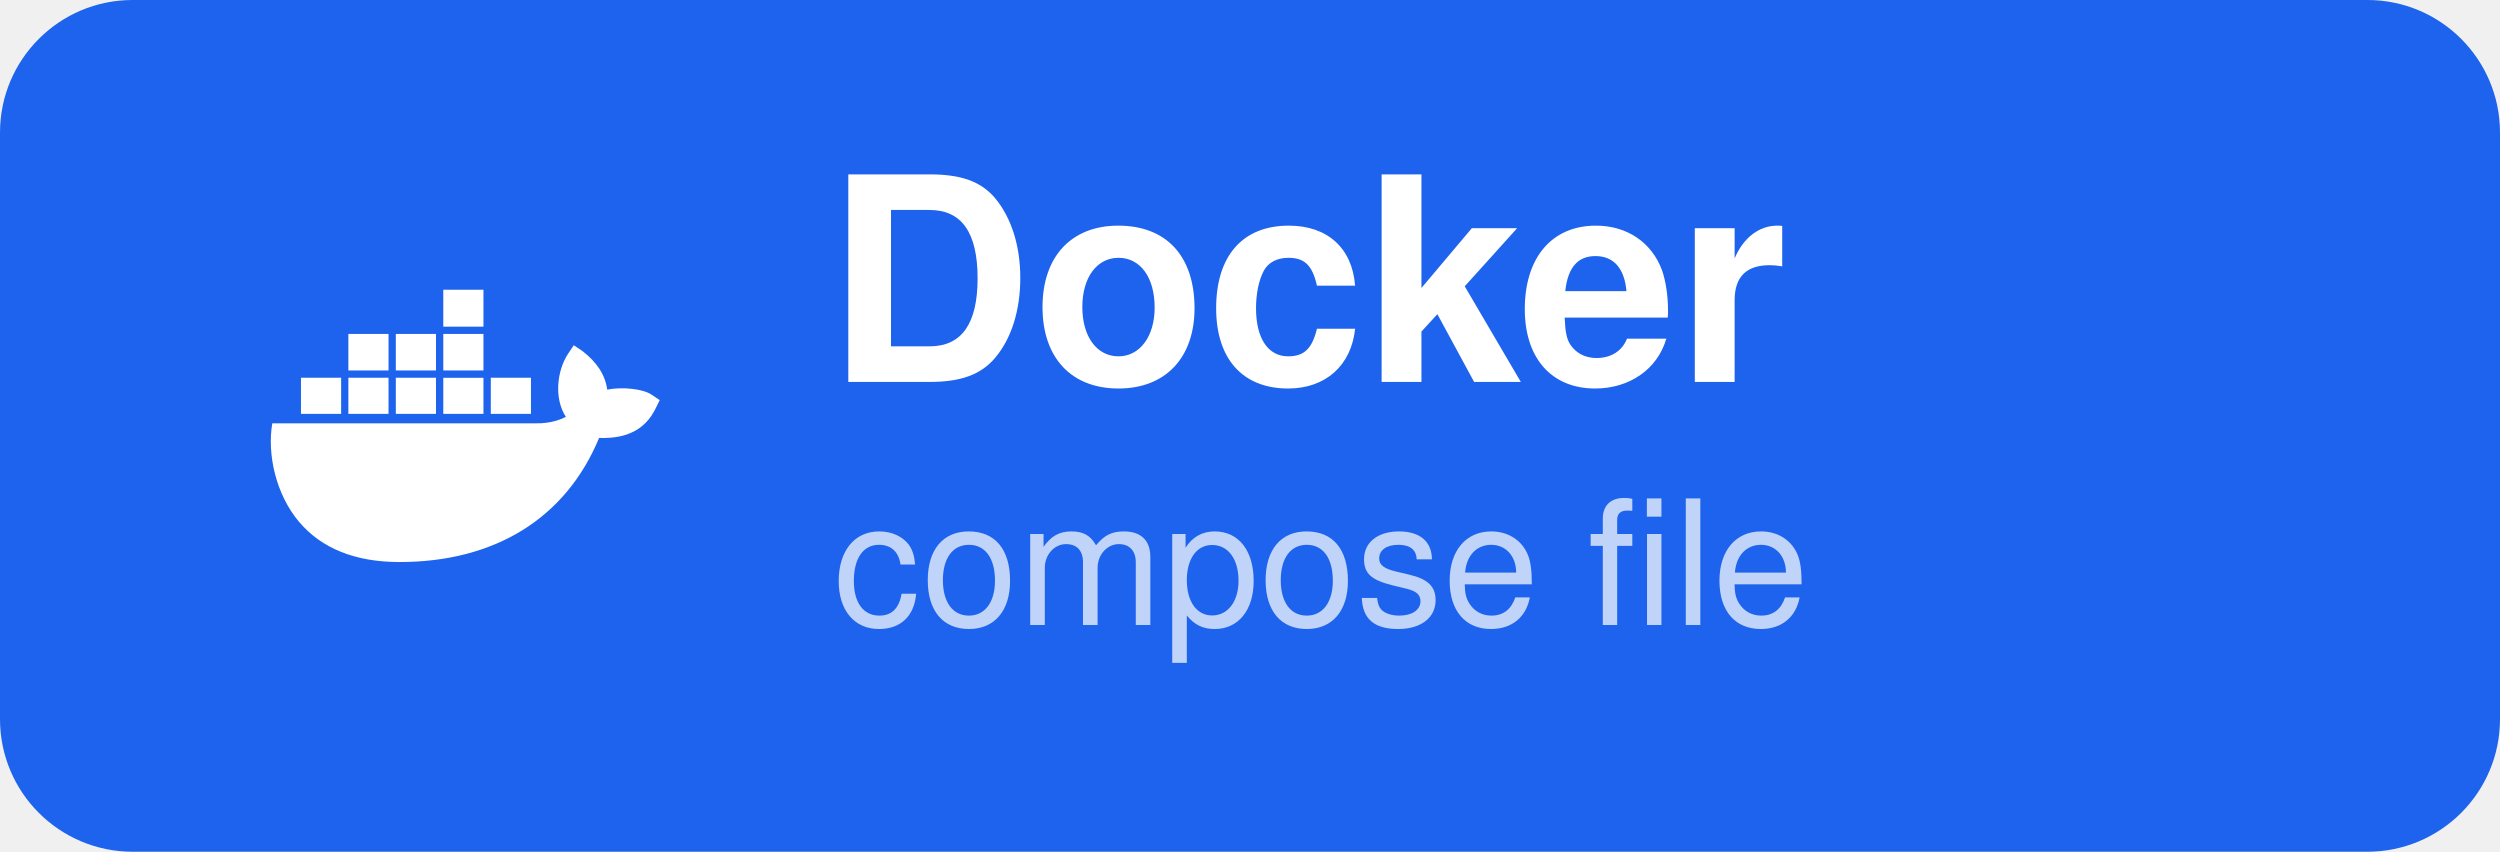
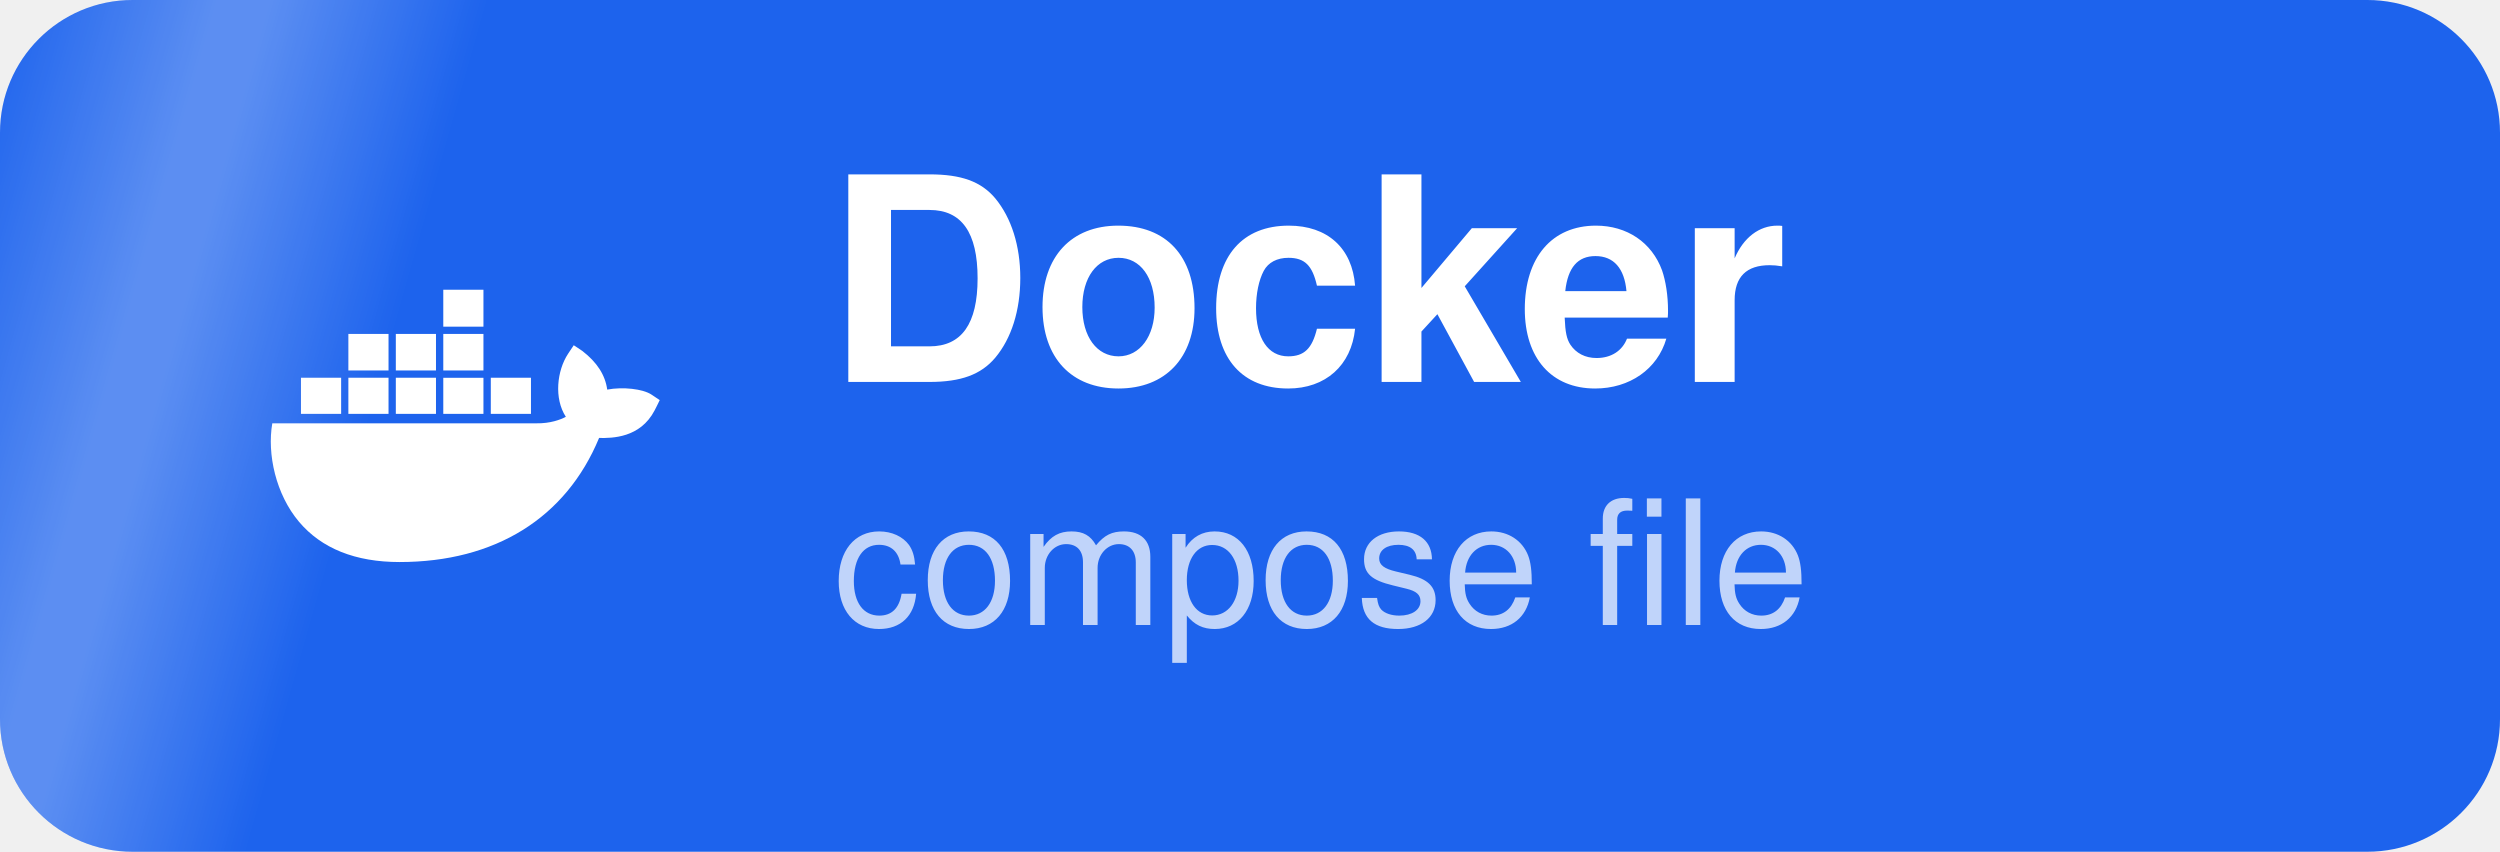
<svg xmlns="http://www.w3.org/2000/svg" viewBox="0 0 720.0 245.3" width="720.0" height="245.3" role="img" aria-label="Download the docker-compose file">
+   <defs>
+     <clipPath id="edge">
+       <rect x="0" y="0" width="720.0" height="245.3" rx="38.2" ry="38.2" />
+     </clipPath>
+     <linearGradient id="sheen" x1="0" y1="0" x2="1" y2="0">
+       <stop offset="0" stop-color="#fff" stop-opacity="0" />
+       <stop offset="0.45" stop-color="#fff" stop-opacity="0.28" />
+       <stop offset="0.55" stop-color="#fff" stop-opacity="0.28" />
+       <stop offset="1" stop-color="#fff" stop-opacity="0" />
+     </linearGradient>
+   </defs>
+   <style>
+     @keyframes pass {
+       0%       { transform: translateX(-244.0px); }
+       13.57%   { transform: translateX(822.0px); }
+       100%     { transform: translateX(822.0px); }
+     }
+     /* linear, not eased: an eased pass hands off at the wrong moment and the
+        row stops reading as one band crossing both buttons. */
+     .band { animation: pass 7s linear 0.000s infinite; }
+     @media (prefers-reduced-motion: reduce) {
+       .band { animation: none; opacity: 0; }
+     }
+   </style>
  <rect width="720.0" height="245.3" rx="38.2" ry="38.2" fill="#1d63ed" />
  <g transform="translate(78.0 77.85) scale(0.175)" fill="#ffffff">
    <path d="M349.9 236.3h-66.1v-59.4h66.1v59.4zm0-204.3h-66.1v60.7h66.1V32zm78.2 144.8H362v59.4h66.1v-59.4zm-156.3-72.1h-66.1v60.1h66.1v-60.1zm78.1 0h-66.1v60.1h66.1v-60.1zm276.8 100c-14.4-9.7-47.6-13.2-73.1-8.4-3.3-24-16.7-44.9-41.1-63.7l-14-9.3-9.3 14c-18.4 27.8-23.4 73.6-3.7 103.8-8.7 4.7-25.8 11.1-48.4 10.7H2.4c-8.7 50.8 5.8 116.8 44 162.1 37.1 43.9 92.7 66.2 165.4 66.2 157.4 0 273.9-72.5 328.4-204.2 21.4.4 67.6.1 91.3-45.2 1.5-2.5 6.6-13.2 8.5-17.1l-13.3-8.9zm-511.1-27.9h-66v59.4h66.1v-59.4zm78.1 0h-66.1v59.4h66.1v-59.4zm78.1 0h-66.1v59.4h66.1v-59.4zm-78.1-72.1h-66.1v60.1h66.1v-60.1z" />
  </g>
  <text x="238" y="110" font-family="-apple-system, BlinkMacSystemFont, 'Segoe UI', Helvetica, Arial, sans-serif" font-size="82" font-weight="700" fill="#ffffff">Docker</text>
  <text x="240" y="180" font-family="-apple-system, BlinkMacSystemFont, 'Segoe UI', Helvetica, Arial, sans-serif" font-size="50" font-weight="400" fill="#ffffff" fill-opacity="0.72">compose file</text>
+   <g clip-path="url(#edge)">
+     <g class="band">
+       <rect x="0" y="-60" width="141.0" height="365.3" fill="url(#sheen)" transform="skewX(-16)" />
+     </g>
+   </g>
</svg>
